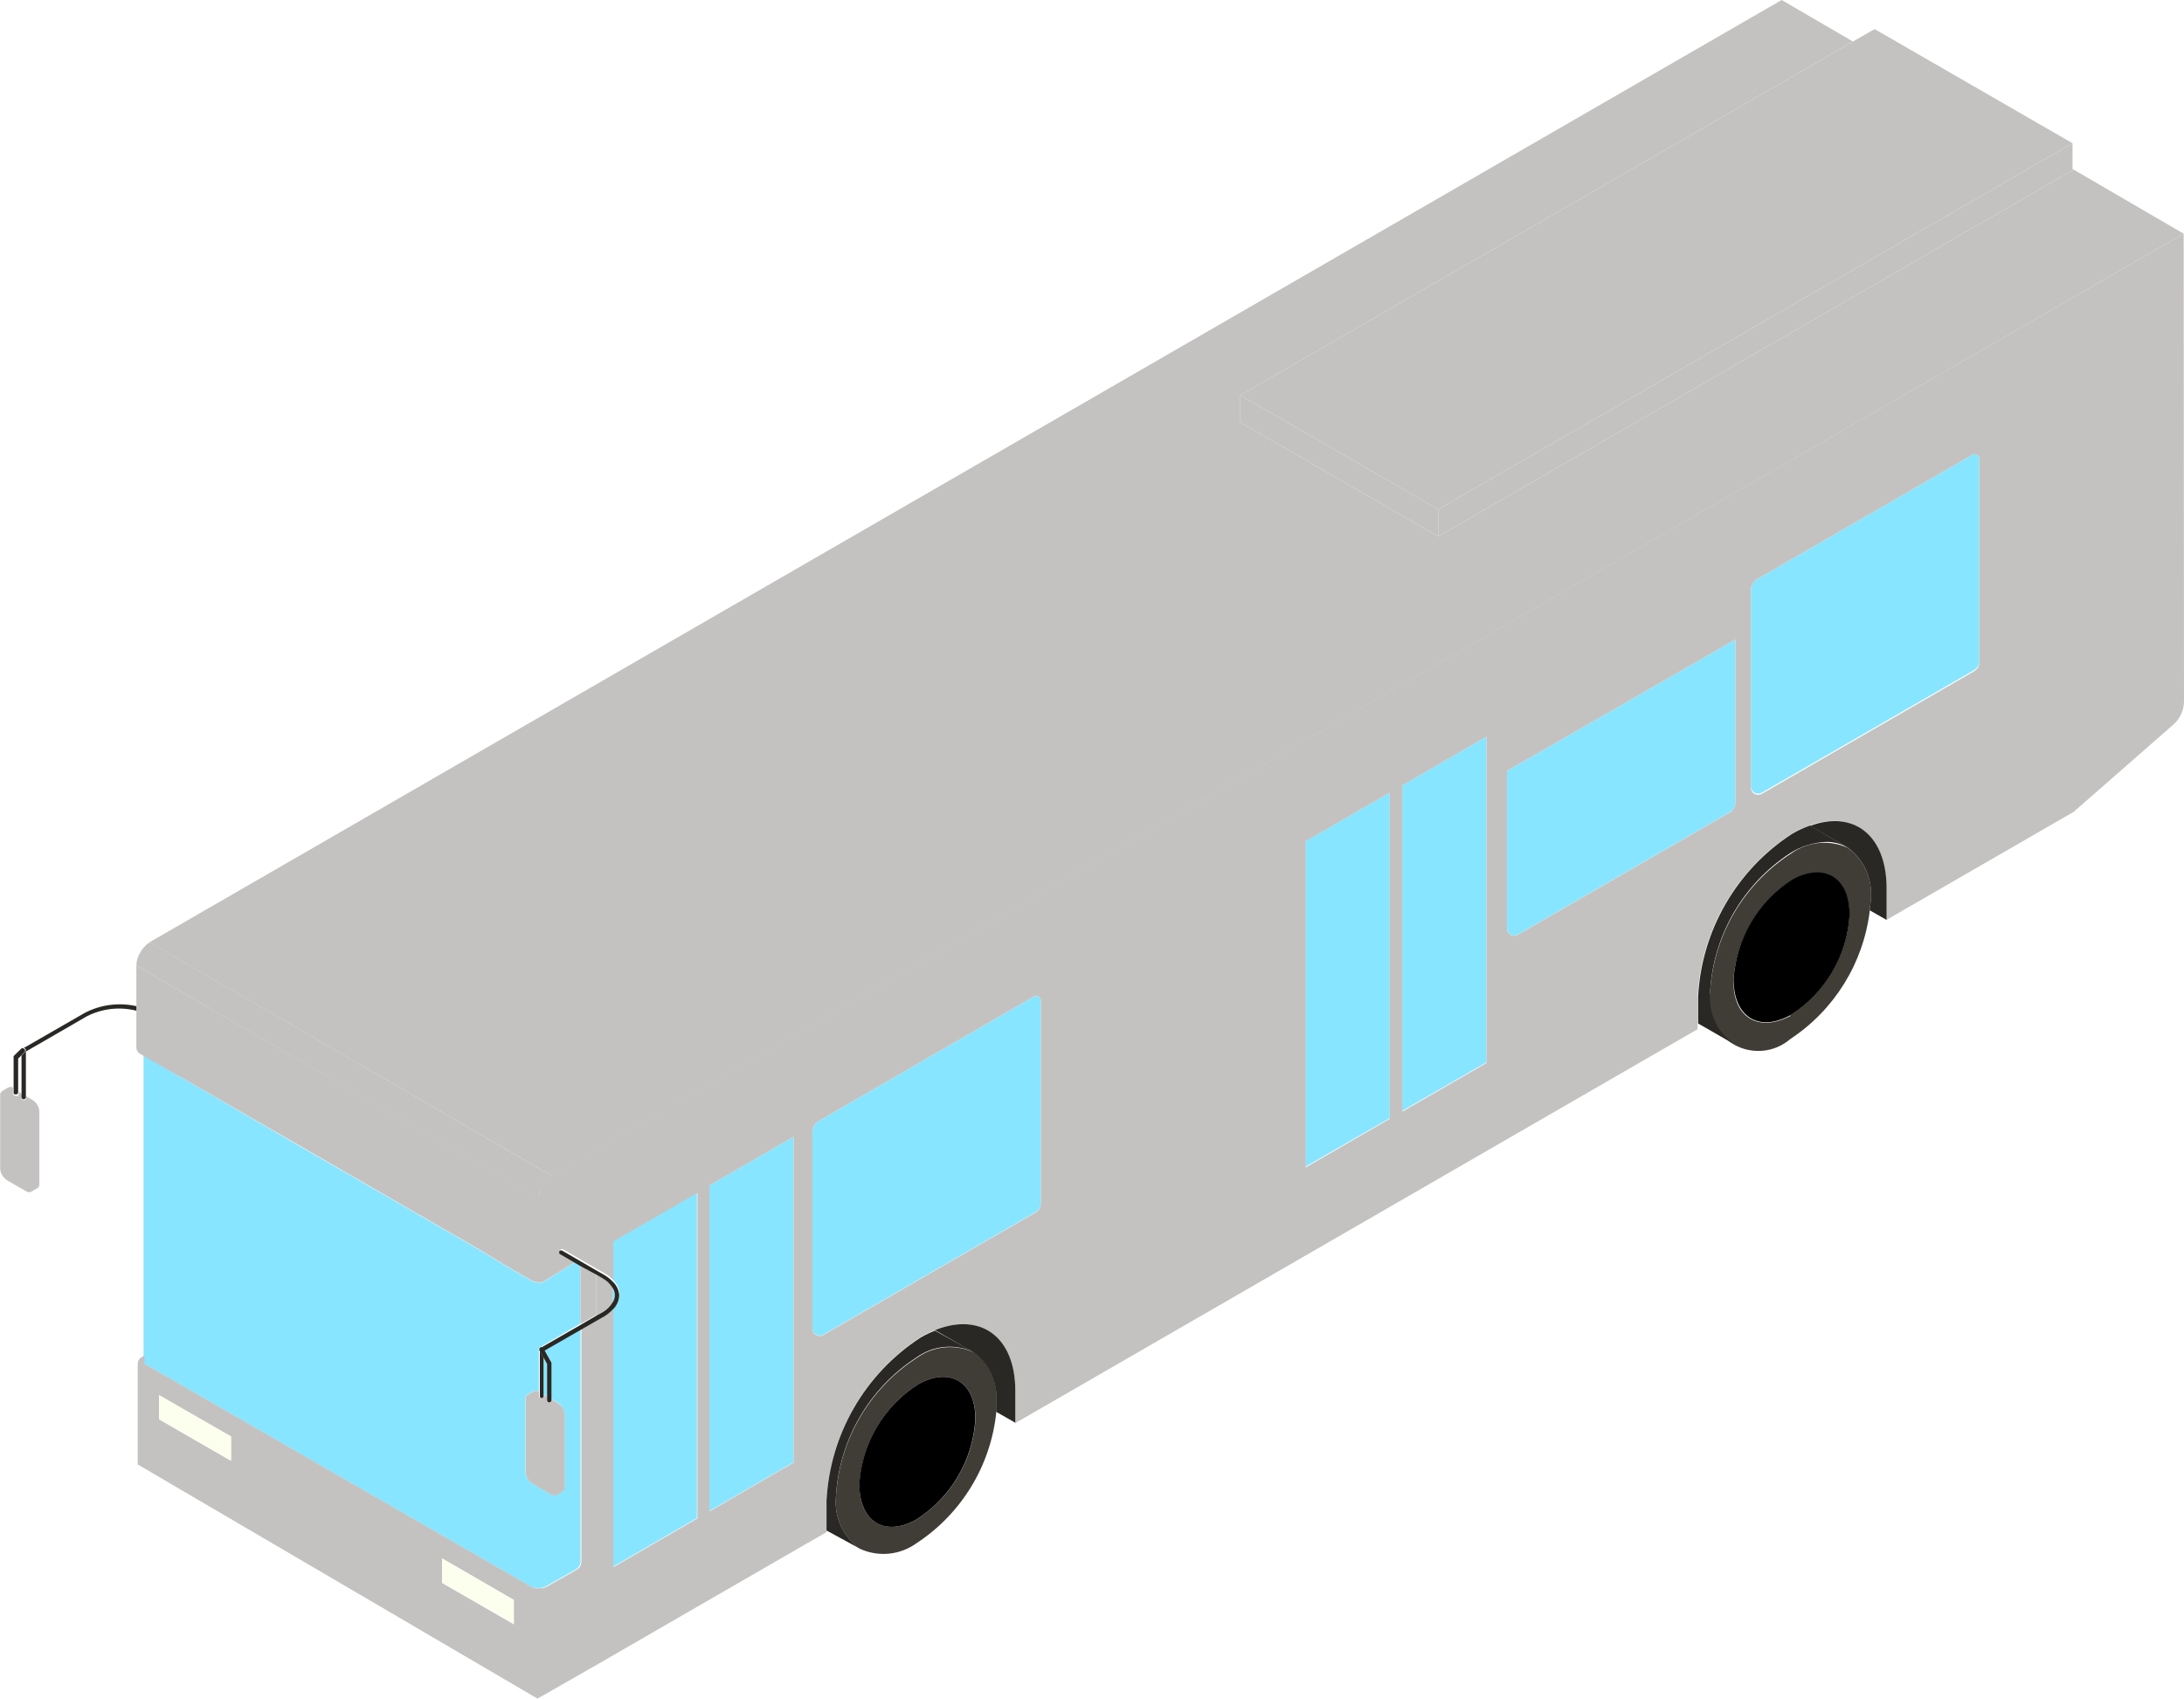
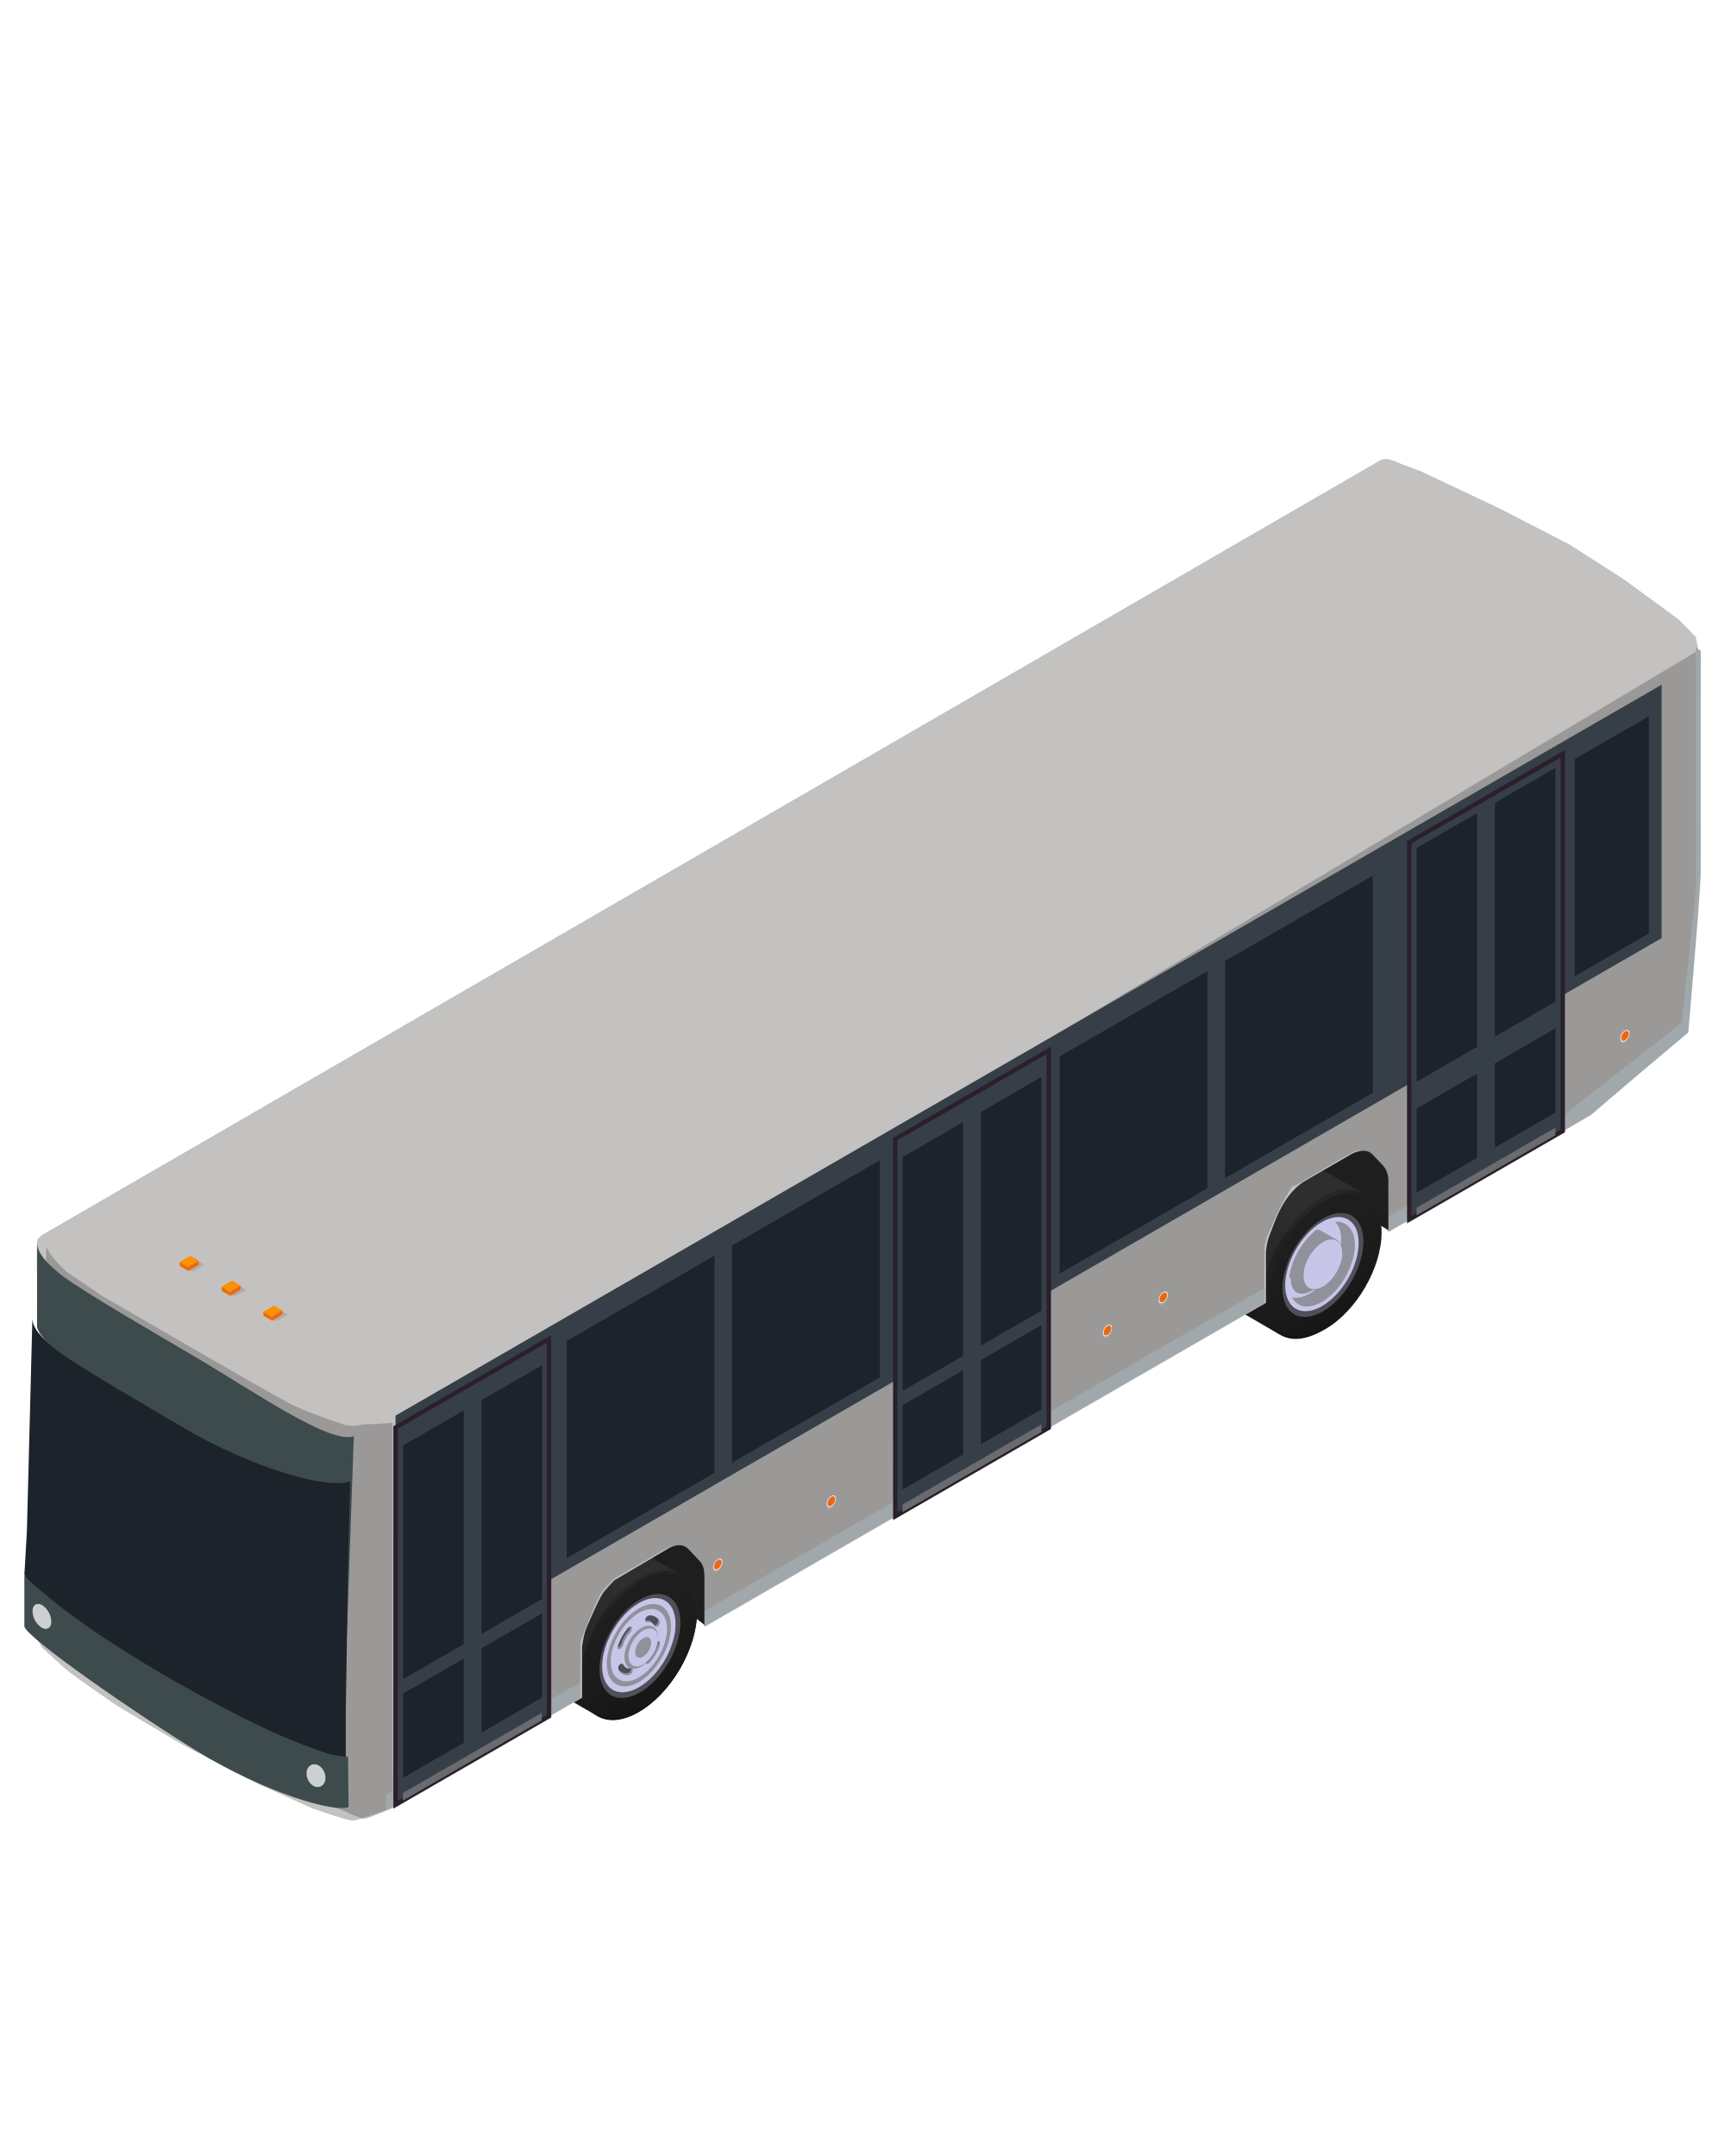
- <svg xmlns="http://www.w3.org/2000/svg" id="Capa_1" data-name="Capa 1" data-type="bus.svg" viewBox="0 0 129.9 101.04">
+ <svg xmlns="http://www.w3.org/2000/svg" xmlns:xlink="http://www.w3.org/1999/xlink" viewBox="0 0 1080 1350">
  <defs>
-     <style>.cls-1{fill:none;}.cls-2{fill:#403c36;}.cls-3{fill:#87e5ff;}.body{fill:#c4c2c1;}.cls-5{fill:#2a2824;}.cls-6{fill:#fdffee;}∫.cls-8{fill:#b5b5b5;}</style>
+     <style>
+             .cls-1{isolation:isolate;}.cls-2{fill:#1e1e1e;}.cls-3{fill:url(#linear-gradient);}.cls-4{fill:url(#linear-gradient-2);}.cls-5{fill:url(#linear-gradient-3);}.cls-6{fill:#504f59;}.cls-7{fill:#c8c6e8;}.cls-8{fill:#90919a;}.cls-9{fill:#8e8f98;}.cls-10{fill:url(#linear-gradient-4);}.cls-11{fill:#2d2c38;}.cls-12{fill:url(#linear-gradient-5);}.cls-13{fill:url(#linear-gradient-6);}.cls-14{fill:#C4C2C1;stroke:#c3c1c0;stroke-miterlimit:10;}.cls-15{fill:#353535;opacity:0.29;}.cls-16{fill:#3d4b4d;}.cls-17{fill:#cbd0d3;}.cls-18{fill:#1d232a;}.cls-19{fill:#a1a8ac;}.cls-20{fill:#363f47;}.cls-21{fill:#2b1f2c;}.cls-22{fill:#696b6f;}.cls-23{fill:#999ebf;}.cls-24{fill:#f8eee8;}.cls-25{fill:#ed670e;}.cls-26{fill:#e9e4e0;mix-blend-mode:multiply;}.cls-27{fill:#ed6d00;}.cls-28{fill:#fd9101;}</style>
+     <linearGradient id="linear-gradient" x1="300.64" y1="823.06" x2="249.23" y2="734.01" gradientTransform="matrix(-1, 0, 0, 1, 1080, 0)" gradientUnits="userSpaceOnUse">
+       <stop offset="0" stop-color="#181818" />
+       <stop offset="0.27" stop-color="#262626" />
+       <stop offset="0.77" stop-color="#2e2e2e" />
+     </linearGradient>
+     <linearGradient id="linear-gradient-2" x1="234.29" y1="822.93" x2="270.53" y2="760.16" gradientTransform="matrix(-0.5, -0.86, -0.86, 0.5, 1638.32, 609.96)" gradientUnits="userSpaceOnUse">
+       <stop offset="0" stop-color="#141414" />
+       <stop offset="0.44" stop-color="#1e1e1e" />
+       <stop offset="0.78" stop-color="#202020" />
+       <stop offset="0.98" stop-color="#292929" />
+       <stop offset="1" stop-color="#2a2a2a" />
+     </linearGradient>
+     <linearGradient id="linear-gradient-3" x1="232.7" y1="822.11" x2="267.57" y2="761.73" gradientTransform="matrix(-1, 0, 0, 1, 1080, 0)" gradientUnits="userSpaceOnUse">
+       <stop offset="0" stop-color="#161616" />
+       <stop offset="0.3" stop-color="#1a1a1a" />
+       <stop offset="0.79" stop-color="#1e1e1e" />
+       <stop offset="0.8" stop-color="#1e1e1e" />
+     </linearGradient>
+     <linearGradient id="linear-gradient-4" x1="725.63" y1="1063.18" x2="674.22" y2="974.14" xlink:href="#linear-gradient" />
+     <linearGradient id="linear-gradient-5" x1="661.89" y1="1061.54" x2="698.13" y2="998.77" gradientTransform="matrix(-0.5, -0.86, -0.86, 0.5, 1632.52, 1097.31)" xlink:href="#linear-gradient-2" />
+     <linearGradient id="linear-gradient-6" x1="661.69" y1="1060.73" x2="696.56" y2="1000.35" xlink:href="#linear-gradient-3" />
  </defs>
-   <polygon class="cls-1" points="1.26 62.79 1.26 65.01 1.08 64.9 1.08 62.97 1.26 62.79" />
-   <path class="cls-2" d="M68.8,111.4l0,0h0a3.36,3.36,0,0,0-3.38.33A10.57,10.57,0,0,0,60.61,120,3.4,3.4,0,0,0,62,123.07a3.36,3.36,0,0,0,3.41-.32,10.62,10.62,0,0,0,4.74-7.81c0-.16,0-.32,0-.47A3.36,3.36,0,0,0,68.8,111.4Zm-3.4,9.95c-1.91,1.06-3.42.11-3.39-2.12a7.6,7.6,0,0,1,3.51-5.94c1.9-1.05,3.42-.1,3.39,2.12A7.62,7.62,0,0,1,65.4,121.35Z" transform="translate(-10.89 -30.96)" />
-   <path class="cls-2" d="M120.79,81.39l0,0h0a3.37,3.37,0,0,0-3.37.34A10.56,10.56,0,0,0,112.6,90a2.92,2.92,0,0,0,4.78,2.76,10.67,10.67,0,0,0,4.72-7.63c0-.22.06-.44.06-.65A3.37,3.37,0,0,0,120.79,81.39Zm-3.41,10c-1.9,1-3.42.1-3.39-2.12a7.62,7.62,0,0,1,3.51-5.94c1.91-1,3.42-.1,3.39,2.12A7.57,7.57,0,0,1,117.38,91.34Z" transform="translate(-10.89 -30.96)" />
-   <path class="cls-3" d="M43.26,111.26,45.42,110v13.82a.57.57,0,0,1-.29.5l-1.77,1h0a.92.92,0,0,1-.23.09h0a1,1,0,0,1-.24,0h0a.85.85,0,0,1-.23,0,.92.92,0,0,1-.23-.09l-23-13.26s0,0,0-.06a.19.19,0,0,1,0-.1v-.33l0-17.87h0L21.57,95l.16.08L28.47,99l10.84,6.25,1.64,1,1.58.91a.63.63,0,0,0,.33.09h0a.75.75,0,0,0,.21,0l.09,0,.08-.05L45.14,106l.27.16v3.53L43,111.1h0a.1.1,0,0,0-.06.09s0,0,0,0v2.53l-.05,0a.25.25,0,0,0-.28,0l-.35.2a.26.26,0,0,0-.12.25v4.34a.89.89,0,0,0,.4.69l1.17.68a.31.31,0,0,0,.29,0l.35-.21a.28.28,0,0,0,.12-.25v-4.34a.86.86,0,0,0-.4-.68l-.39-.23v-2.13a.14.14,0,0,0,0-.06Z" transform="translate(-10.89 -30.96)" />
-   <polygon class="cls-3" points="32.54 81.13 32.54 83.07 32.33 82.95 32.33 80.76 32.54 81.13" />
-   <path class="cls-3" d="M114.11,69v9.7a.68.68,0,0,1-.33.57l-12.61,7.28a.43.43,0,0,1-.65-.37V76.82Z" transform="translate(-10.89 -30.96)" />
-   <path class="cls-3" d="M72.8,90.49v12a.66.66,0,0,1-.33.58l-12.61,7.28a.43.43,0,0,1-.65-.37V98.29a.76.76,0,0,1,.39-.66l12.78-7.39A.28.28,0,0,1,72.8,90.49Z" transform="translate(-10.89 -30.96)" />
-   <path class="cls-3" d="M128.62,58.26v12a.65.65,0,0,1-.33.57l-12.61,7.28a.43.43,0,0,1-.65-.37V66.06a.77.77,0,0,1,.39-.66l12.34-7.13.44-.25A.28.28,0,0,1,128.62,58.26Z" transform="translate(-10.89 -30.96)" />
-   <path class="cls-3" d="M52.34,101.9v19.36l-5,2.9V108.82a1.22,1.22,0,0,0,.4-.87,1.23,1.23,0,0,0-.4-.87v-2.29Z" transform="translate(-10.89 -30.96)" />
-   <path class="cls-3" d="M47.46,108a.88.88,0,0,0-.14-.44v.88A.91.91,0,0,0,47.46,108Z" transform="translate(-10.89 -30.96)" />
-   <polygon class="cls-3" points="47.2 67.62 47.2 86.98 42.19 89.88 42.19 70.51 47.2 67.62" />
-   <polygon class="cls-3" points="88.41 43.82 88.41 63.19 83.4 66.08 83.4 46.72 88.41 43.82" />
-   <polygon class="cls-3" points="82.66 47.15 82.66 66.51 77.64 69.4 77.64 50.04 82.66 47.15" />
-   <path class="body" d="M13.23,97.05v4.33a.27.27,0,0,1-.12.26l-.35.2a.27.27,0,0,1-.28,0l-1.18-.68a.88.88,0,0,1-.4-.69V96.11a.27.27,0,0,1,.12-.25l.35-.21a.31.31,0,0,1,.29,0l0,0V96a.13.13,0,0,0,.13.13A.13.13,0,0,0,12,96v-.09l.18.11v.25a.13.13,0,1,0,.26,0v-.1l.42.24A.88.88,0,0,1,13.23,97.05Z" transform="translate(-10.89 -30.96)" />
-   <path class="cls-8" d="M65.52,113.29A7.6,7.6,0,0,0,62,119.23c0,2.23,1.48,3.18,3.39,2.12a7.62,7.62,0,0,0,3.51-5.94C68.94,113.19,67.42,112.24,65.52,113.29Z" transform="translate(-10.89 -30.96)" />
-   <path class="cls-8" d="M117.5,83.28A7.62,7.62,0,0,0,114,89.22c0,2.22,1.49,3.17,3.39,2.12a7.57,7.57,0,0,0,3.51-5.94C120.92,83.18,119.41,82.23,117.5,83.28Z" transform="translate(-10.89 -30.96)" />
-   <path class="body" d="M43.19,107.15l-.09,0-.2,0h0a.75.75,0,0,0,.21,0Z" transform="translate(-10.89 -30.96)" />
-   <rect class="body" x="34.52" y="75.23" height="3.53" />
-   <polygon class="body" points="35.47 78.21 35.47 75.77 34.52 75.23 34.52 78.76 35.47 78.21" />
-   <path class="body" d="M42.89,107.19h0l.2,0h0A.75.75,0,0,1,42.89,107.19Z" transform="translate(-10.89 -30.96)" />
-   <path class="body" d="M140.77,44.86l-97.07,56a1.44,1.44,0,0,0-.33.28l-.07.09a2.07,2.07,0,0,0-.22.35,1.76,1.76,0,0,0-.09.2s0,.07,0,.11a1.49,1.49,0,0,0-.05.36L19,88.4v4.87a.44.44,0,0,0,.21.37l.19.11h0L21.57,95l.16.08,17.58,10.15,1.64,1,1.58.91a.63.63,0,0,0,.33.09h0a.75.75,0,0,0,.21,0l.09,0,.08-.05L45.14,106l-.91-.53a.14.14,0,0,1,0-.18.14.14,0,0,1,.18,0l2,1.16.49.28a2.26,2.26,0,0,1,.47.37v-2.29l5-2.89v19.36l-5,2.9V108.82a2.29,2.29,0,0,1-.47.38l-.49.28-.94.54v13.82a.57.57,0,0,1-.29.5l-1.77,1h0a.92.92,0,0,1-.23.09h0a1,1,0,0,1-.24,0h0a.85.85,0,0,1-.23,0,.92.92,0,0,1-.23-.09l-23-13.26s0,0,0-.06a.19.19,0,0,1,0-.1v-.33l-.17.1a.44.44,0,0,0-.23.38v6L42.86,132l3.5-2,12.52-7.23,1.17-.67v-1.91a12.32,12.32,0,0,1,5.6-9.7,6,6,0,0,1,.85-.41c2.7-1.08,4.77.39,4.78,3.62v1.91l16.35-9.44,12.52-7.23,11.71-6.76V90.25a12.31,12.31,0,0,1,5.59-9.69,6.13,6.13,0,0,1,1.05-.49c2.6-.94,4.58.54,4.59,3.7v1.91l11.14-6.43,5.94-5.2a1.86,1.86,0,0,0,.62-1.38Zm-116.14,73-4.28-2.47v-1.43l4.28,2.46Zm16.82,9.72h0l-4.27-2.46v-1.44l4.27,2.47v1.43l.16.09Zm16.64-9.62-5,2.9V101.47l5-2.89ZM72.8,102.51a.66.66,0,0,1-.33.58l-12.61,7.28a.43.43,0,0,1-.65-.37V98.29a.76.76,0,0,1,.39-.66l12.78-7.39a.28.28,0,0,1,.42.25Zm20.75-5-5,2.89V81l5-2.89Zm5.75-3.32-5,2.89V77.68l5-2.9Zm14.81-15.48a.68.68,0,0,1-.33.57l-12.61,7.28a.43.43,0,0,1-.65-.37V76.82L114.11,69Zm14.51-8.38a.65.65,0,0,1-.33.57l-12.61,7.28a.43.43,0,0,1-.65-.37V66.06a.77.77,0,0,1,.39-.66l12.34-7.13.44-.25a.28.28,0,0,1,.42.24Z" transform="translate(-10.89 -30.96)" />
-   <polygon class="body" points="85.54 30.3 85.54 31.91 123.27 10.13 123.27 10.05 123.27 8.52 85.54 30.3" />
-   <polygon class="body" points="73.77 23.51 73.77 25.12 85.54 31.91 85.54 30.3 73.77 23.51" />
-   <path class="body" d="M46.71,109a1.61,1.61,0,0,0,.61-.57v-.88a1.56,1.56,0,0,0-.61-.58l-.35-.2v2.44Z" transform="translate(-10.89 -30.96)" />
-   <path class="body" d="M44.48,115.09v4.34a.28.28,0,0,1-.12.25l-.35.21a.31.31,0,0,1-.29,0l-1.17-.68a.89.89,0,0,1-.4-.69v-4.34a.26.26,0,0,1,.12-.25l.35-.2a.25.25,0,0,1,.28,0l.05,0V114a.13.13,0,0,0,.14.13.13.13,0,0,0,.13-.13v-.08l.21.12v.22a.12.12,0,0,0,.13.13.13.13,0,0,0,.13-.13v-.07l.39.23A.86.86,0,0,1,44.48,115.09Z" transform="translate(-10.89 -30.96)" />
-   <path class="cls-5" d="M19,90.81v.27a4.21,4.21,0,0,0-2.94.33l-3.63,2.1v2.71a.13.13,0,1,1-.26,0V93.75l.22-.23a.13.13,0,0,0,0-.18.11.11,0,0,0-.16,0v0l3.7-2.13A4.51,4.51,0,0,1,19,90.81Z" transform="translate(-10.89 -30.96)" />
-   <path class="cls-5" d="M12.37,93.52l-.22.23-.18.18v2a.13.13,0,0,1-.14.13A.13.13,0,0,1,11.7,96V93.87a.18.18,0,0,1,0-.09l.45-.44s0,0,0,0a.11.11,0,0,1,.16,0A.13.13,0,0,1,12.37,93.52Z" transform="translate(-10.89 -30.96)" />
-   <path class="cls-5" d="M71.28,113.68v1.91l-1.14-.65c0-.16,0-.32,0-.47a3.38,3.38,0,0,0-1.37-3.08h0l-2.27-1.31C69.2,109,71.27,110.45,71.28,113.68Z" transform="translate(-10.89 -30.96)" />
-   <path class="cls-5" d="M123.1,83.77v1.91l-1-.57c0-.22.06-.44.06-.65a3.4,3.4,0,0,0-1.37-3.08l0,0-2.25-1.29C121.11,79.13,123.09,80.61,123.1,83.77Z" transform="translate(-10.89 -30.96)" />
-   <path class="cls-5" d="M68.77,111.37a3.37,3.37,0,0,0-3.38.34A10.56,10.56,0,0,0,60.61,120,3.39,3.39,0,0,0,62,123.06L60.05,122v-1.78a12.32,12.32,0,0,1,5.6-9.7,6,6,0,0,1,.85-.41Z" transform="translate(-10.89 -30.96)" />
-   <path class="cls-5" d="M68.8,111.4l0,0,0,0Z" transform="translate(-10.89 -30.96)" />
-   <path class="cls-5" d="M120.76,81.36a2.45,2.45,0,0,0-1.25-.32,4.28,4.28,0,0,0-2.13.66A10.56,10.56,0,0,0,112.6,90,3.38,3.38,0,0,0,114,93.05l-2.11-1.21V90.25a12.31,12.31,0,0,1,5.59-9.69,6.13,6.13,0,0,1,1.05-.49Z" transform="translate(-10.89 -30.96)" />
-   <path class="cls-5" d="M120.79,81.38h0l0,0Z" transform="translate(-10.89 -30.96)" />
-   <path class="cls-5" d="M47.72,108a1.22,1.22,0,0,1-.4.87,2.29,2.29,0,0,1-.47.38l-.49.28-.94.54-2.16,1.24-.06-.11a.13.13,0,0,0-.18-.05l2.4-1.38.94-.55.36-.2a1.67,1.67,0,0,0,.6-.58.76.76,0,0,0,0-.88,1.58,1.58,0,0,0-.6-.57l-.36-.21-1-.54-.27-.16-.91-.53a.14.14,0,0,1,0-.18.14.14,0,0,1,.18,0l2,1.16.49.28a2.26,2.26,0,0,1,.47.37A1.23,1.23,0,0,1,47.72,108Z" transform="translate(-10.89 -30.96)" />
-   <path class="cls-5" d="M43.22,111.72V114a.13.13,0,0,1-.13.13A.13.13,0,0,1,43,114v-2.77s0,0,0,0a.19.19,0,0,0,0,.08Z" transform="translate(-10.89 -30.96)" />
-   <path class="cls-5" d="M43.69,112.05v2.2a.13.13,0,0,1-.13.13.12.12,0,0,1-.13-.13v-2.16l-.21-.37-.25-.44a.19.19,0,0,1,0-.08.1.1,0,0,1,.06-.09h0a.13.13,0,0,1,.18.05l.06.11.41.73A.14.14,0,0,1,43.69,112.05Z" transform="translate(-10.89 -30.96)" />
-   <polygon class="cls-6" points="30.56 95.16 30.56 96.59 26.29 94.13 26.29 92.69 30.56 95.16" />
-   <polygon class="cls-6" points="30.72 96.68 30.56 96.6 30.56 96.59 30.72 96.68" />
-   <polygon class="body" points="129.88 13.9 32.81 69.94 8.89 56.05 105.97 0 110.21 2.47 73.77 23.51 73.77 25.12 85.54 31.91 123.27 10.13 123.27 10.05 129.88 13.9" />
-   <path class="body" d="M43.7,100.9a1.44,1.44,0,0,0-.33.28l-.07.09a2.07,2.07,0,0,0-.22.35,1.76,1.76,0,0,0-.09.2s0,.07,0,.11a1.49,1.49,0,0,0-.05.36L19,88.4a1.5,1.5,0,0,1,.14-.61,2.19,2.19,0,0,1,.31-.48,1.37,1.37,0,0,1,.35-.3Z" transform="translate(-10.89 -30.96)" />
-   <polygon class="body" points="85.54 30.3 123.27 8.52 111.5 1.73 110.21 2.47 73.77 23.51 85.54 30.3" />
-   <polygon class="body" points="30.72 96.68 30.56 96.6 30.56 96.59 30.72 96.68" />
-   <polygon class="body" points="31.97 97.41 31.97 97.41 31.97 97.41 31.97 97.41" />
-   <polygon class="cls-6" points="13.74 85.44 13.74 86.88 9.46 84.41 9.46 82.98 13.74 85.44" />
+   <g class="cls-1">
+     <g id="Capa_1" data-name="Capa 1">
+       <polygon class="cls-2" points="869.78 770.69 837.54 750.89 715.11 826.44 441.59 1017.9 412.61 994.96 301.88 1067.16 337.39 881.22 906.19 593.71 869.78 770.69" />
+       <path class="cls-3" d="M768.6,799.59c0-23.11,16.32-51.27,36.46-62.9,10.65-6.15,20.24-6.44,26.9-1.94l22.8,13.2-15.44,25.17a85.74,85.74,0,0,1-24.7,40.28L801,835.55l-20-11.68a16.86,16.86,0,0,1-3.63-2.11h0C771.91,817.6,768.6,810,768.6,799.59Z" />
+       <ellipse class="cls-4" cx="827.59" cy="791.54" rx="51.41" ry="29.68" transform="translate(-273.43 1106.51) rotate(-59.69)" />
+       <path class="cls-5" d="M794.78,812.18c0,22.23,15.71,31.19,35.09,20S865,793.9,865,771.67s-15.71-31.19-35.08-20S794.78,790,794.78,812.18Z" />
+       <path class="cls-6" d="M802.93,806.68c0,16.06,11.34,22.52,25.34,14.44s25.33-27.64,25.33-43.7S842.26,754.9,828.27,763,802.93,790.62,802.93,806.68Z" />
+       <path class="cls-7" d="M804.63,804.8c0,14.55,10.28,20.41,23,13.09s23-25,23-39.6-10.28-20.41-23-13.09S804.63,790.25,804.63,804.8Z" />
+       <path class="cls-7" d="M806.94,803.47c0,13.08,9.25,18.35,20.65,11.77s20.65-22.53,20.65-35.62-9.24-18.36-20.65-11.77a30.7,30.7,0,0,0-3.07,2c-8.9,6.66-15.95,18.78-17.33,29.77A29.28,29.28,0,0,0,806.94,803.47Z" />
+       <path class="cls-8" d="M820.14,809.91c10.79-6.22,19.55-21.32,19.55-33.71,0-5-1.44-8.81-3.85-11.15,7.3-.56,12.4,4.85,12.4,14.57,0,13.09-9.24,29-20.65,35.62-8.31,4.8-15.47,3.29-18.74-2.93C812,813.06,815.93,812.34,820.14,809.91Z" />
+       <path class="cls-9" d="M808.15,801.16c0,8,5.67,11.26,12.67,7.23s12.66-13.83,12.66-21.86-5.67-11.26-12.66-7.22S808.15,793.13,808.15,801.16Z" />
+       <path class="cls-8" d="M807.19,799.65c2.17,3.15,6.29,3.75,11,1,7-4,12.67-13.83,12.67-21.86,0-5.39-2.56-8.62-6.36-8.93C815.62,776.54,808.57,788.66,807.19,799.65Z" />
+       <polygon class="cls-8" points="827.59 770.94 837.09 776.45 818.37 806.83 809 801.42 815.4 786.14 827.59 770.94" />
+       <path class="cls-8" d="M814.92,798.86c0,8,5.67,11.26,12.67,7.22s12.67-13.82,12.67-21.85S834.59,773,827.59,777,814.92,790.83,814.92,798.86Z" />
+       <path class="cls-7" d="M816.15,798.66c0,7.67,5.43,10.77,12.12,6.9s12.11-13.21,12.11-20.89-5.42-10.77-12.11-6.91S816.15,791,816.15,798.66Z" />
+       <path class="cls-10" d="M341,1038.21c0-23.12,16.33-51.28,36.47-62.91,10-5.79,19.13-6.38,25.72-2.66h0l.15.09,23,13.31v17.84l-51.72,71-21.6-12.55a17.1,17.1,0,0,1-2.9-1.68h0C344.45,1056.55,341,1048.84,341,1038.21Z" />
+       <ellipse class="cls-11" cx="399.99" cy="1030.16" rx="51.41" ry="29.68" transform="translate(-691.22 855.56) rotate(-59.69)" />
+       <ellipse class="cls-12" cx="399.99" cy="1030.16" rx="51.41" ry="29.68" transform="translate(-691.22 855.56) rotate(-59.69)" />
+       <path class="cls-13" d="M365.79,1050.79c0,22.23,15.71,31.19,35.08,20S436,1032.52,436,1010.28s-15.7-31.18-35.08-20S365.79,1028.56,365.79,1050.79Z" />
+       <path class="cls-6" d="M375.33,1045.29c0,16.06,11.34,22.53,25.33,14.45S426,1032.09,426,1016s-11.34-22.53-25.34-14.45S375.33,1029.24,375.33,1045.29Z" />
+       <path class="cls-7" d="M377,1043.41c0,14.55,10.28,20.41,23,13.09s22.95-25,22.95-39.6-10.28-20.41-22.95-13.09S377,1028.86,377,1043.41Z" />
+       <path class="cls-8" d="M379.9,1041.76c0,12.72,9,17.85,20.09,11.45s20.08-21.92,20.08-34.65-9-17.86-20.08-11.45S379.9,1029,379.9,1041.76Z" />
+       <path class="cls-7" d="M382.38,1040.32c0,11.16,7.88,15.65,17.61,10s17.6-19.21,17.6-30.37-7.88-15.65-17.6-10S382.38,1029.16,382.38,1040.32Z" />
+       <path class="cls-8" d="M390.93,1037.56c0,6.67,4.71,9.35,10.52,6S412,1032.08,412,1025.41s-4.71-9.36-10.53-6S390.93,1030.89,390.93,1037.56Z" />
+       <path class="cls-6" d="M410,1030.34a19.93,19.93,0,0,1-4.43,7.85,3.94,3.94,0,0,0-1.1,3.15h0c.26.82,1.46.58,2.56-.71a31.73,31.73,0,0,0,5.88-10.43c.53-1.59.09-2.69-.77-2.46h0A4.06,4.06,0,0,0,410,1030.34Z" />
+       <path class="cls-7" d="M393.45,1036.9c0,5.88,4.15,8.24,9.26,5.29s9.27-10.12,9.27-16-4.15-8.24-9.27-5.28S393.45,1031,393.45,1036.9Z" />
+       <path class="cls-8" d="M397.68,1034.46c0,3.19,2.25,4.47,5,2.87a11.1,11.1,0,0,0,5-8.69c0-3.19-2.26-4.47-5-2.87A11.11,11.11,0,0,0,397.68,1034.46Z" />
+       <path class="cls-6" d="M389.94,1030a20.09,20.09,0,0,1,4.43-7.86,3.91,3.91,0,0,0,1.1-3.14h0c-.26-.82-1.46-.58-2.56.71a31.81,31.81,0,0,0-5.88,10.43c-.53,1.59-.09,2.69.77,2.45h0A4,4,0,0,0,389.94,1030Z" />
+       <path class="cls-6" d="M394.77,1044.7c-2.37.09-3.4-.45-4.61-2.43-.43-.7-1.34-.78-2.19,0h0a3,3,0,0,0-.67,3.32,6.57,6.57,0,0,0,6.13,3.22,3.11,3.11,0,0,0,2.53-2.34h0C396.19,1045.35,395.62,1044.66,394.77,1044.7Z" />
+       <path class="cls-6" d="M405.2,1015.62c2.38-.09,3.4.45,4.61,2.42.43.7,1.34.79,2.19,0h0a3,3,0,0,0,.67-3.32,6.57,6.57,0,0,0-6.13-3.21,3.11,3.11,0,0,0-2.53,2.34h0C403.79,1015,404.35,1015.65,405.2,1015.62Z" />
+       <path class="cls-8" d="M406.25,1039.56a31.65,31.65,0,0,0,5.89-10.43,3.57,3.57,0,0,0,.19-1.37c.74,0,1.1,1,.61,2.44a31.63,31.63,0,0,1-5.88,10.43c-1.1,1.29-2.3,1.53-2.56.71a2.43,2.43,0,0,1,.06-.64A3,3,0,0,0,406.25,1039.56Z" />
+       <path class="cls-8" d="M387,1031.5a4.07,4.07,0,0,0,2.14-2.59,20,20,0,0,1,4.43-7.86,4.37,4.37,0,0,0,1-2.5.68.68,0,0,1,.86.43,3.91,3.91,0,0,1-1.1,3.14,20.09,20.09,0,0,0-4.43,7.86,4,4,0,0,1-2.14,2.59c-.57.16-.92-.31-1-1.08C386.9,1031.48,386.94,1031.52,387,1031.5Z" />
+       <path class="cls-8" d="M392.63,1047.74a3.11,3.11,0,0,0,2.53-2.34c0-.24-.07-.37-.08-.57a1.25,1.25,0,0,1,.88,1.64,3.11,3.11,0,0,1-2.53,2.34,6.57,6.57,0,0,1-6.13-3.22l0-.06A6.63,6.63,0,0,0,392.63,1047.74Z" />
+       <path class="cls-8" d="M411.2,1017a3,3,0,0,0,.69-3.25,6.25,6.25,0,0,1,.78,1A3,3,0,0,1,412,1018c-.85.79-1.76.7-2.19,0a7,7,0,0,0-.73-1C409.53,1017.66,410.39,1017.72,411.2,1017Z" />
+       <path class="cls-8" d="M404.4,1014.55c2.28-.09,3.32.44,4.47,2.23-.9-.94-1.91-1.23-3.67-1.16-.67,0-1-.49-1.11-1.21C404.21,1014.44,404.27,1014.55,404.4,1014.55Z" />
+       <path id="body_bus" data-name="body bus" class="cls-14" d="M1055.23,646.14l7.81-100.3V407.6l-1.86-8.61s-9.06-9.39-10.52-10.65-34.28-25.19-34.71-25.47l-33.43-21.39s-43.38-22.4-43.81-22.61-49.14-23.25-49.14-23.25l-14.09-5.28s-7.06-4-11.11-1.67l-50.28,29.11L514.17,491.43,253.83,642.16,26.61,773.71s-3.12,2.12-3.07,4.54,0,15.91,0,15.91l1.61,30.58s-1.62,106.15-1.7,108-.63,14.82-2.52,18.46a18,18,0,0,0-2,6.66l-1.65,38,.07,8.39s1.21,7.57,1.8,10.35,3,9.33,3,9.33,4.81,7.86,5.44,8.21,11.94,11.23,16.5,14.76,29.05,20.48,29.05,20.48,37.13,22.31,42.72,25.37,46.13,23.9,46.13,23.9l33.77,15.21s21.37,7.56,25,7.61,23.52-7.65,23.52-7.65l119.64-69.08v-31.4s.88-8,3.07-12.9,7.9-18.49,10.79-22.14a83.7,83.7,0,0,1,6.65-7.25l33.25-19.59s8.19-5.67,13.79.25l7,7.44s3.07,2.52,3.07,9.36v31.39L792.09,815.52v-31.4a39,39,0,0,1,3.07-12.89c1.89-4,6.7-22.53,20.84-31.76l29.84-17.23s8.7-5.13,13.8.25l7.05,7.44a15,15,0,0,1,3.07,9.36v31.4l126.33-73Z" />
+       <path class="cls-15" d="M1064.73,406.39,248.62,894.44l-2.74,237.84L363.19,1063l.31-35.21s9.79-26.59,13.5-31.15a64,64,0,0,1,8.36-8.59c.6-.4,25.75-15,26.54-15.42a63.6,63.6,0,0,1,7.37-4.07c1.94-.67,6.15-1.28,7.3-.93a28.09,28.09,0,0,1,4.17,2.34l7.89,8.52,2.22,5.57v34.1L791.38,815.75l.4-35.74s1.27-5.14,1.74-6.32,4-9,4.53-10.21,4-8.84,4.64-10,6.19-10.39,6.19-10.39a19.55,19.55,0,0,0,4-1.77c1.33-.91,7.5-4.53,9.53-5.7s24-14.33,26.62-14.84,7.12-1,9.9,2l7.05,7.44,2.34,4.18.73,36.58L995.38,698l61.18-51.67,7.13-87.26s1.38-34.29.5-47.11S1064.73,406.39,1064.73,406.39Z" />
+       <path class="cls-15" d="M245.8,891l-19.08,1s-6.26,1.8-11.85-.12-22.85-7.63-33.63-13.1-116.74-67-116.74-67l-22.28-15s-11.4-10.07-12.77-15.73,0,52.6,0,52.6l-4.89,184.17L52.83,1048s66.69,44.73,77.16,48.71,25.12,15.46,42.77,22,32.76,11.28,38,13.31,15.22,7.19,17.91,6.78,17.2-6.66,17.2-6.66Z" />
+       <path class="cls-16" d="M23.19,831.39c1.94,4.22,6.08,9.91,13.48,15.5s54.26,34,85.14,52.89,67.61,37.68,83.25,42.25c0,0,10.68,1.38,10.95,5s-4.16,93.52-4.11,96.4c0,1-1.17,1.1-2.84.86-3.14-.43-8-2-9.77-.86-2.76,1.73-8.19,9.22-15.44,9.29,4.41,1.8,8.44,3.36,12,4.7l1.18.44,1.14.41,2.22.81,2,.71,1,.33a95.3,95.3,0,0,0,13.12,3.53v-20l5-144.39c-14.89,5.41-61.92-27.72-102.36-51.46-19.57-11.49-67.88-39.51-80.19-49-9.58-7.38-15.53-14.13-15.65-20.2l-.09,15.68C23.18,795.46,23.2,830.67,23.19,831.39Z" />
+       <path class="cls-16" d="M15.26,1018.29c0,6.33,70.49,55.27,108.36,78.38,42.5,25.93,85.81,38.54,94.61,34.85l-.07-6.26-.24-24.94L15.26,986.1Z" />
+       <path class="cls-17" d="M192,1109.3c-.57,3.67,1.56,7.8,4.79,9.2a4.67,4.67,0,0,0,5.73-1.3v0a6.11,6.11,0,0,0,1.17-2.82c.58-3.69-1.55-7.82-4.8-9.22a5,5,0,0,0-3.31-.3A5.15,5.15,0,0,0,192,1109.3Z" />
+       <path class="cls-17" d="M20.36,1008.62A12.88,12.88,0,0,0,26,1019.1c2.25,1.33,4.24,1,5.32-.59v0a5.5,5.5,0,0,0,.8-2.86,12.86,12.86,0,0,0-5.61-10.5,4.76,4.76,0,0,0-3.19-.77C21.59,1004.62,20.45,1006.14,20.36,1008.62Z" />
+       <path class="cls-18" d="M15.25,985.87c1.53,1.4,1.63,2.65,3.17,4l1.9,1.68c1.28,1.12,2.55,2.22,3.83,3.32q3.75,3.2,7.5,6.26c44.51,36.31,120.37,76,149.4,87.88,7.87,3.2,14.5,5.65,19.54,7.4,1.47.51,2.8,1,4,1.36,4.41,1.48,11.89,2.16,11.89,2.16V1073l1.37-92,1.37-53.42c-14.91,5.41-62.51-9.1-103-32.84-19.6-11.49-68-39.51-80.31-49-9.59-7.39-15.55-14.14-15.67-20.21l-.09,5.06L16.84,958.91,15.8,977Z" />
+       <polygon class="cls-19" points="791.76 806.44 441.23 1008.59 441.23 1018.32 791.76 815.94 791.76 806.44" />
+       <path class="cls-19" d="M978.42,698.8l-109,62.86v9.45l126.33-73L1057,646.49s7.8-88.36,7.8-100.29V408l-3.1-3V557.69L1053,640.3Z" />
+       <polygon class="cls-19" points="241.26 1133.27 243.93 1132.24 363.57 1063.16 363.57 1053.36 242.03 1123.46 241.26 1133.27" />
+       <polygon class="cls-20" points="247.64 1045.08 247.64 886.4 1040.35 428.73 1040.35 587.41 247.64 1045.08" />
+       <polygon class="cls-20" points="560.49 949.47 656.6 893.98 656.6 657.73 560.49 713.22 560.49 949.47" />
+       <path class="cls-21" d="M559.11,712.43,658,655.35V894.77l-98.86,57.08Zm96.12-52.33L561.86,714V947.1l93.37-53.91Z" />
+       <polygon class="cls-20" points="882.3 763.67 978.42 708.18 978.42 471.92 882.3 527.42 882.3 763.67" />
+       <path class="cls-21" d="M880.93,526.62l98.86-57.07V709L880.93,766Zm96.12-52.32-93.37,53.91V761.3l93.37-53.91Z" />
+       <polygon class="cls-20" points="247.64 1130.1 343.76 1074.6 343.76 838.35 247.64 893.84 247.64 1130.1" />
+       <path class="cls-21" d="M246.27,893.05,345.13,836v239.41l-98.86,57.08Zm96.11-52.33L249,894.63v233.09l93.37-53.91Z" />
+       <polygon class="cls-18" points="458.33 915.9 550.85 862.48 550.85 726.49 458.33 779.9 458.33 915.9" />
+       <polygon class="cls-18" points="354.78 975.68 447.3 922.26 447.3 786.27 354.78 839.69 354.78 975.68" />
+       <polygon class="cls-18" points="766.99 737.69 859.51 684.27 859.51 548.28 766.99 601.7 766.99 737.69" />
+       <polygon class="cls-18" points="986.04 611.23 1032.3 584.52 1032.3 448.52 986.04 475.23 986.04 611.23" />
+       <polygon class="cls-18" points="663.44 797.48 755.97 744.06 755.97 608.06 663.44 661.48 663.44 797.48" />
+       <polygon class="cls-18" points="301.52 1023.06 339.42 1001.18 339.42 854.81 301.52 876.69 301.52 1023.06" />
+       <polygon class="cls-18" points="301.52 1084.83 339.42 1062.94 339.42 1010.18 301.52 1032.06 301.52 1084.83" />
+       <polygon class="cls-18" points="252.47 1051.38 290.37 1029.5 290.37 883.13 252.47 905.01 252.47 1051.38" />
+       <polygon class="cls-18" points="252.47 1113.14 290.37 1091.26 290.37 1038.5 252.47 1060.38 252.47 1113.14" />
+       <polygon class="cls-18" points="614.12 842.58 652.02 820.7 652.02 674.33 614.12 696.22 614.12 842.58" />
+       <polygon class="cls-18" points="614.12 904.35 652.02 882.47 652.02 829.7 614.12 851.59 614.12 904.35" />
+       <polygon class="cls-18" points="565.07 870.9 602.97 849.02 602.97 702.65 565.07 724.53 565.07 870.9" />
+       <polygon class="cls-18" points="565.07 932.67 602.97 910.78 602.97 858.02 565.07 879.9 565.07 932.67" />
+       <polygon class="cls-18" points="935.94 649.07 973.84 627.19 973.84 480.82 935.94 502.7 935.94 649.07" />
+       <polygon class="cls-18" points="935.94 718.54 973.84 696.66 973.84 643.9 935.94 665.78 935.94 718.54" />
+       <polygon class="cls-18" points="886.89 677.39 924.79 655.51 924.79 509.14 886.89 531.02 886.89 677.39" />
+       <polygon class="cls-18" points="886.89 746.86 924.79 724.98 924.79 672.22 886.89 694.1 886.89 746.86" />
+       <polygon class="cls-22" points="565.07 942.09 652.02 891.89 652.02 896.63 565.07 946.83 565.07 942.09" />
+       <polygon class="cls-22" points="252.22 1122.71 339.17 1072.51 339.17 1077.25 252.22 1127.45 252.22 1122.71" />
+       <polygon class="cls-22" points="886.89 756.28 973.84 706.08 973.84 710.82 886.89 761.02 886.89 756.28" />
+       <path class="cls-19" d="M446.3,982.44c0,1.81,1.27,2.53,2.85,1.62a6.27,6.27,0,0,0,2.85-4.92c0-1.81-1.27-2.53-2.85-1.62A6.27,6.27,0,0,0,446.3,982.44Z" />
+       <path class="cls-23" d="M446,981c0,1.81,1.28,2.54,2.85,1.63a6.27,6.27,0,0,0,2.85-4.92c0-1.81-1.27-2.54-2.85-1.63A6.31,6.31,0,0,0,446,981Z" />
+       <path class="cls-24" d="M446.61,981.27c0,1.81,1.28,2.53,2.85,1.62a6.27,6.27,0,0,0,2.85-4.92c0-1.8-1.27-2.53-2.85-1.62A6.29,6.29,0,0,0,446.61,981.27Z" />
+       <path class="cls-25" d="M447,981c0,1.53,1.09,2.15,2.42,1.38a5.32,5.32,0,0,0,2.42-4.18c0-1.53-1.08-2.15-2.42-1.38A5.36,5.36,0,0,0,447,981Z" />
+       <path class="cls-19" d="M517.36,942.87c0,1.81,1.27,2.54,2.85,1.63a6.28,6.28,0,0,0,2.85-4.92c0-1.81-1.27-2.54-2.85-1.63A6.27,6.27,0,0,0,517.36,942.87Z" />
+       <path class="cls-23" d="M517.05,941.43c0,1.81,1.27,2.53,2.85,1.63a6.29,6.29,0,0,0,2.85-4.93c0-1.8-1.27-2.53-2.85-1.62A6.27,6.27,0,0,0,517.05,941.43Z" />
+       <path class="cls-24" d="M517.67,941.7c0,1.81,1.28,2.54,2.85,1.63a6.27,6.27,0,0,0,2.85-4.92c0-1.81-1.27-2.54-2.85-1.63A6.29,6.29,0,0,0,517.67,941.7Z" />
+       <path class="cls-25" d="M518.1,941.45c0,1.53,1.08,2.15,2.42,1.38a5.32,5.32,0,0,0,2.42-4.17c0-1.54-1.08-2.16-2.42-1.38A5.32,5.32,0,0,0,518.1,941.45Z" />
+       <path class="cls-19" d="M690.21,835.9c0,1.8,1.28,2.53,2.85,1.62a6.28,6.28,0,0,0,2.86-4.92c0-1.81-1.28-2.53-2.86-1.62A6.29,6.29,0,0,0,690.21,835.9Z" />
+       <path class="cls-23" d="M689.9,834.45c0,1.81,1.28,2.54,2.86,1.63a6.29,6.29,0,0,0,2.85-4.92c0-1.81-1.28-2.54-2.85-1.63A6.29,6.29,0,0,0,689.9,834.45Z" />
+       <path class="cls-24" d="M690.52,834.73c0,1.81,1.28,2.53,2.86,1.62a6.29,6.29,0,0,0,2.85-4.92c0-1.81-1.28-2.53-2.85-1.62A6.28,6.28,0,0,0,690.52,834.73Z" />
+       <path class="cls-25" d="M691,834.48c0,1.53,1.08,2.15,2.42,1.38a5.35,5.35,0,0,0,2.42-4.18c0-1.53-1.09-2.15-2.42-1.38A5.32,5.32,0,0,0,691,834.48Z" />
+       <path class="cls-19" d="M725.15,815.18c0,1.8,1.28,2.53,2.85,1.62a6.27,6.27,0,0,0,2.85-4.92c0-1.81-1.27-2.53-2.85-1.63A6.31,6.31,0,0,0,725.15,815.18Z" />
+       <path class="cls-23" d="M724.84,813.73c0,1.81,1.28,2.54,2.85,1.63a6.28,6.28,0,0,0,2.86-4.92c0-1.81-1.28-2.54-2.86-1.63A6.31,6.31,0,0,0,724.84,813.73Z" />
+       <path class="cls-24" d="M725.46,814c0,1.8,1.28,2.53,2.85,1.62a6.28,6.28,0,0,0,2.86-4.92c0-1.81-1.28-2.53-2.86-1.63A6.31,6.31,0,0,0,725.46,814Z" />
+       <path class="cls-25" d="M725.89,813.76c0,1.53,1.09,2.15,2.42,1.38a5.34,5.34,0,0,0,2.42-4.18c0-1.53-1.08-2.15-2.42-1.38A5.35,5.35,0,0,0,725.89,813.76Z" />
+       <path class="cls-19" d="M1014.22,651.44c0,1.81,1.28,2.54,2.85,1.63a6.27,6.27,0,0,0,2.85-4.92c0-1.81-1.27-2.54-2.85-1.63A6.29,6.29,0,0,0,1014.22,651.44Z" />
+       <path class="cls-23" d="M1013.91,650c0,1.81,1.28,2.54,2.85,1.63a6.29,6.29,0,0,0,2.86-4.92c0-1.81-1.28-2.54-2.86-1.63A6.29,6.29,0,0,0,1013.91,650Z" />
+       <path class="cls-24" d="M1014.53,650.27c0,1.81,1.28,2.54,2.85,1.63a6.28,6.28,0,0,0,2.86-4.92c0-1.81-1.28-2.54-2.86-1.63A6.29,6.29,0,0,0,1014.53,650.27Z" />
+       <path class="cls-25" d="M1015,650c0,1.54,1.09,2.15,2.42,1.38a5.32,5.32,0,0,0,2.42-4.17c0-1.54-1.08-2.15-2.42-1.38A5.35,5.35,0,0,0,1015,650Z" />
+       <polygon class="cls-26" points="173.92 826.97 180.54 823.18 175.31 820.07 170.16 826.97 173.92 826.97" />
+       <polygon class="cls-27" points="170.16 826.97 164.92 823.86 164.92 821.26 170.16 824.38 170.16 826.97" />
+       <polygon class="cls-28" points="170.16 824.38 176.78 820.59 171.54 817.47 164.92 821.26 170.16 824.38" />
+       <polygon class="cls-25" points="170.16 824.38 176.78 820.59 176.78 823.18 170.16 826.97 170.16 824.38" />
+       <polygon class="cls-26" points="147.73 811.39 154.36 807.6 149.12 804.48 143.97 811.39 147.73 811.39" />
+       <polygon class="cls-27" points="143.97 811.39 138.73 808.27 138.73 805.68 143.97 808.79 143.97 811.39" />
+       <polygon class="cls-28" points="143.97 808.79 150.59 805 145.36 801.89 138.73 805.68 143.97 808.79" />
+       <polygon class="cls-25" points="143.97 808.79 150.59 805 150.59 807.6 143.97 811.39 143.97 808.79" />
+       <polygon class="cls-26" points="121.54 795.81 128.17 792.01 122.93 788.9 117.78 795.81 121.54 795.81" />
+       <polygon class="cls-27" points="117.78 795.81 112.54 792.69 112.54 790.09 117.78 793.21 117.78 795.81" />
+       <polygon class="cls-28" points="117.78 793.21 124.41 789.42 119.17 786.3 112.54 790.09 117.78 793.21" />
+       <polygon class="cls-25" points="117.78 793.21 124.41 789.42 124.41 792.01 117.78 795.81 117.78 793.21" />
+     </g>
+   </g>
</svg>
